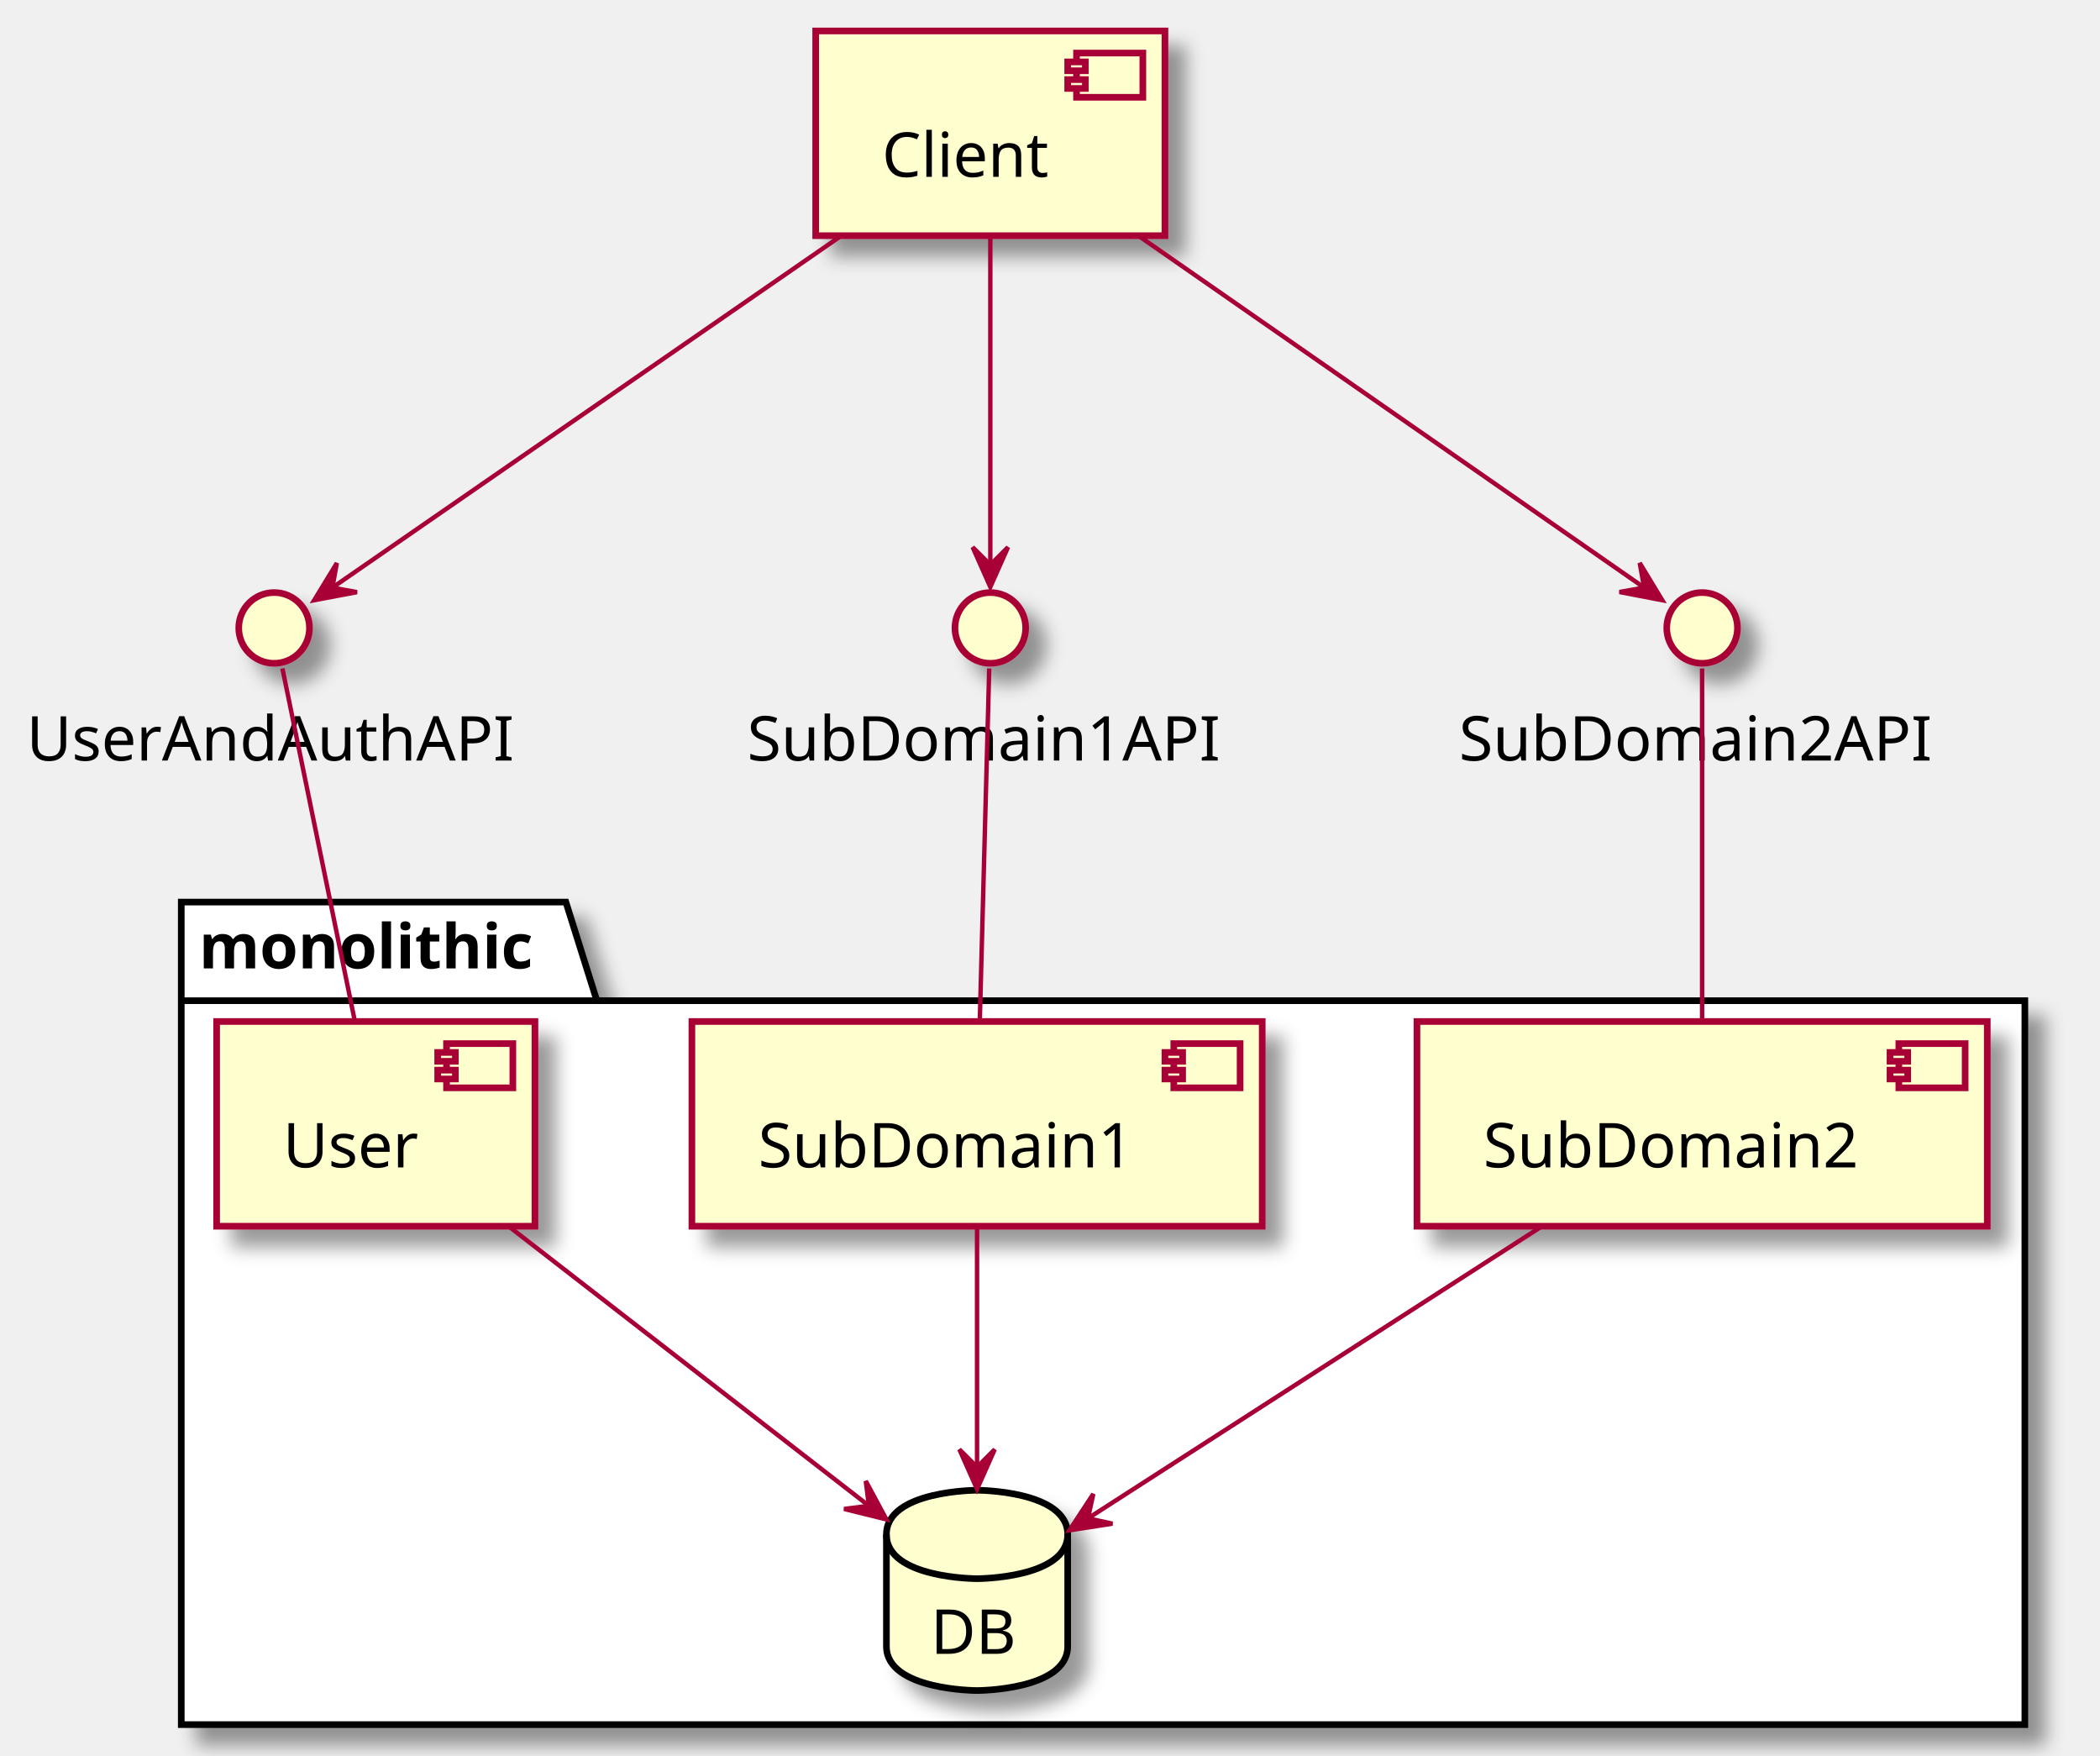
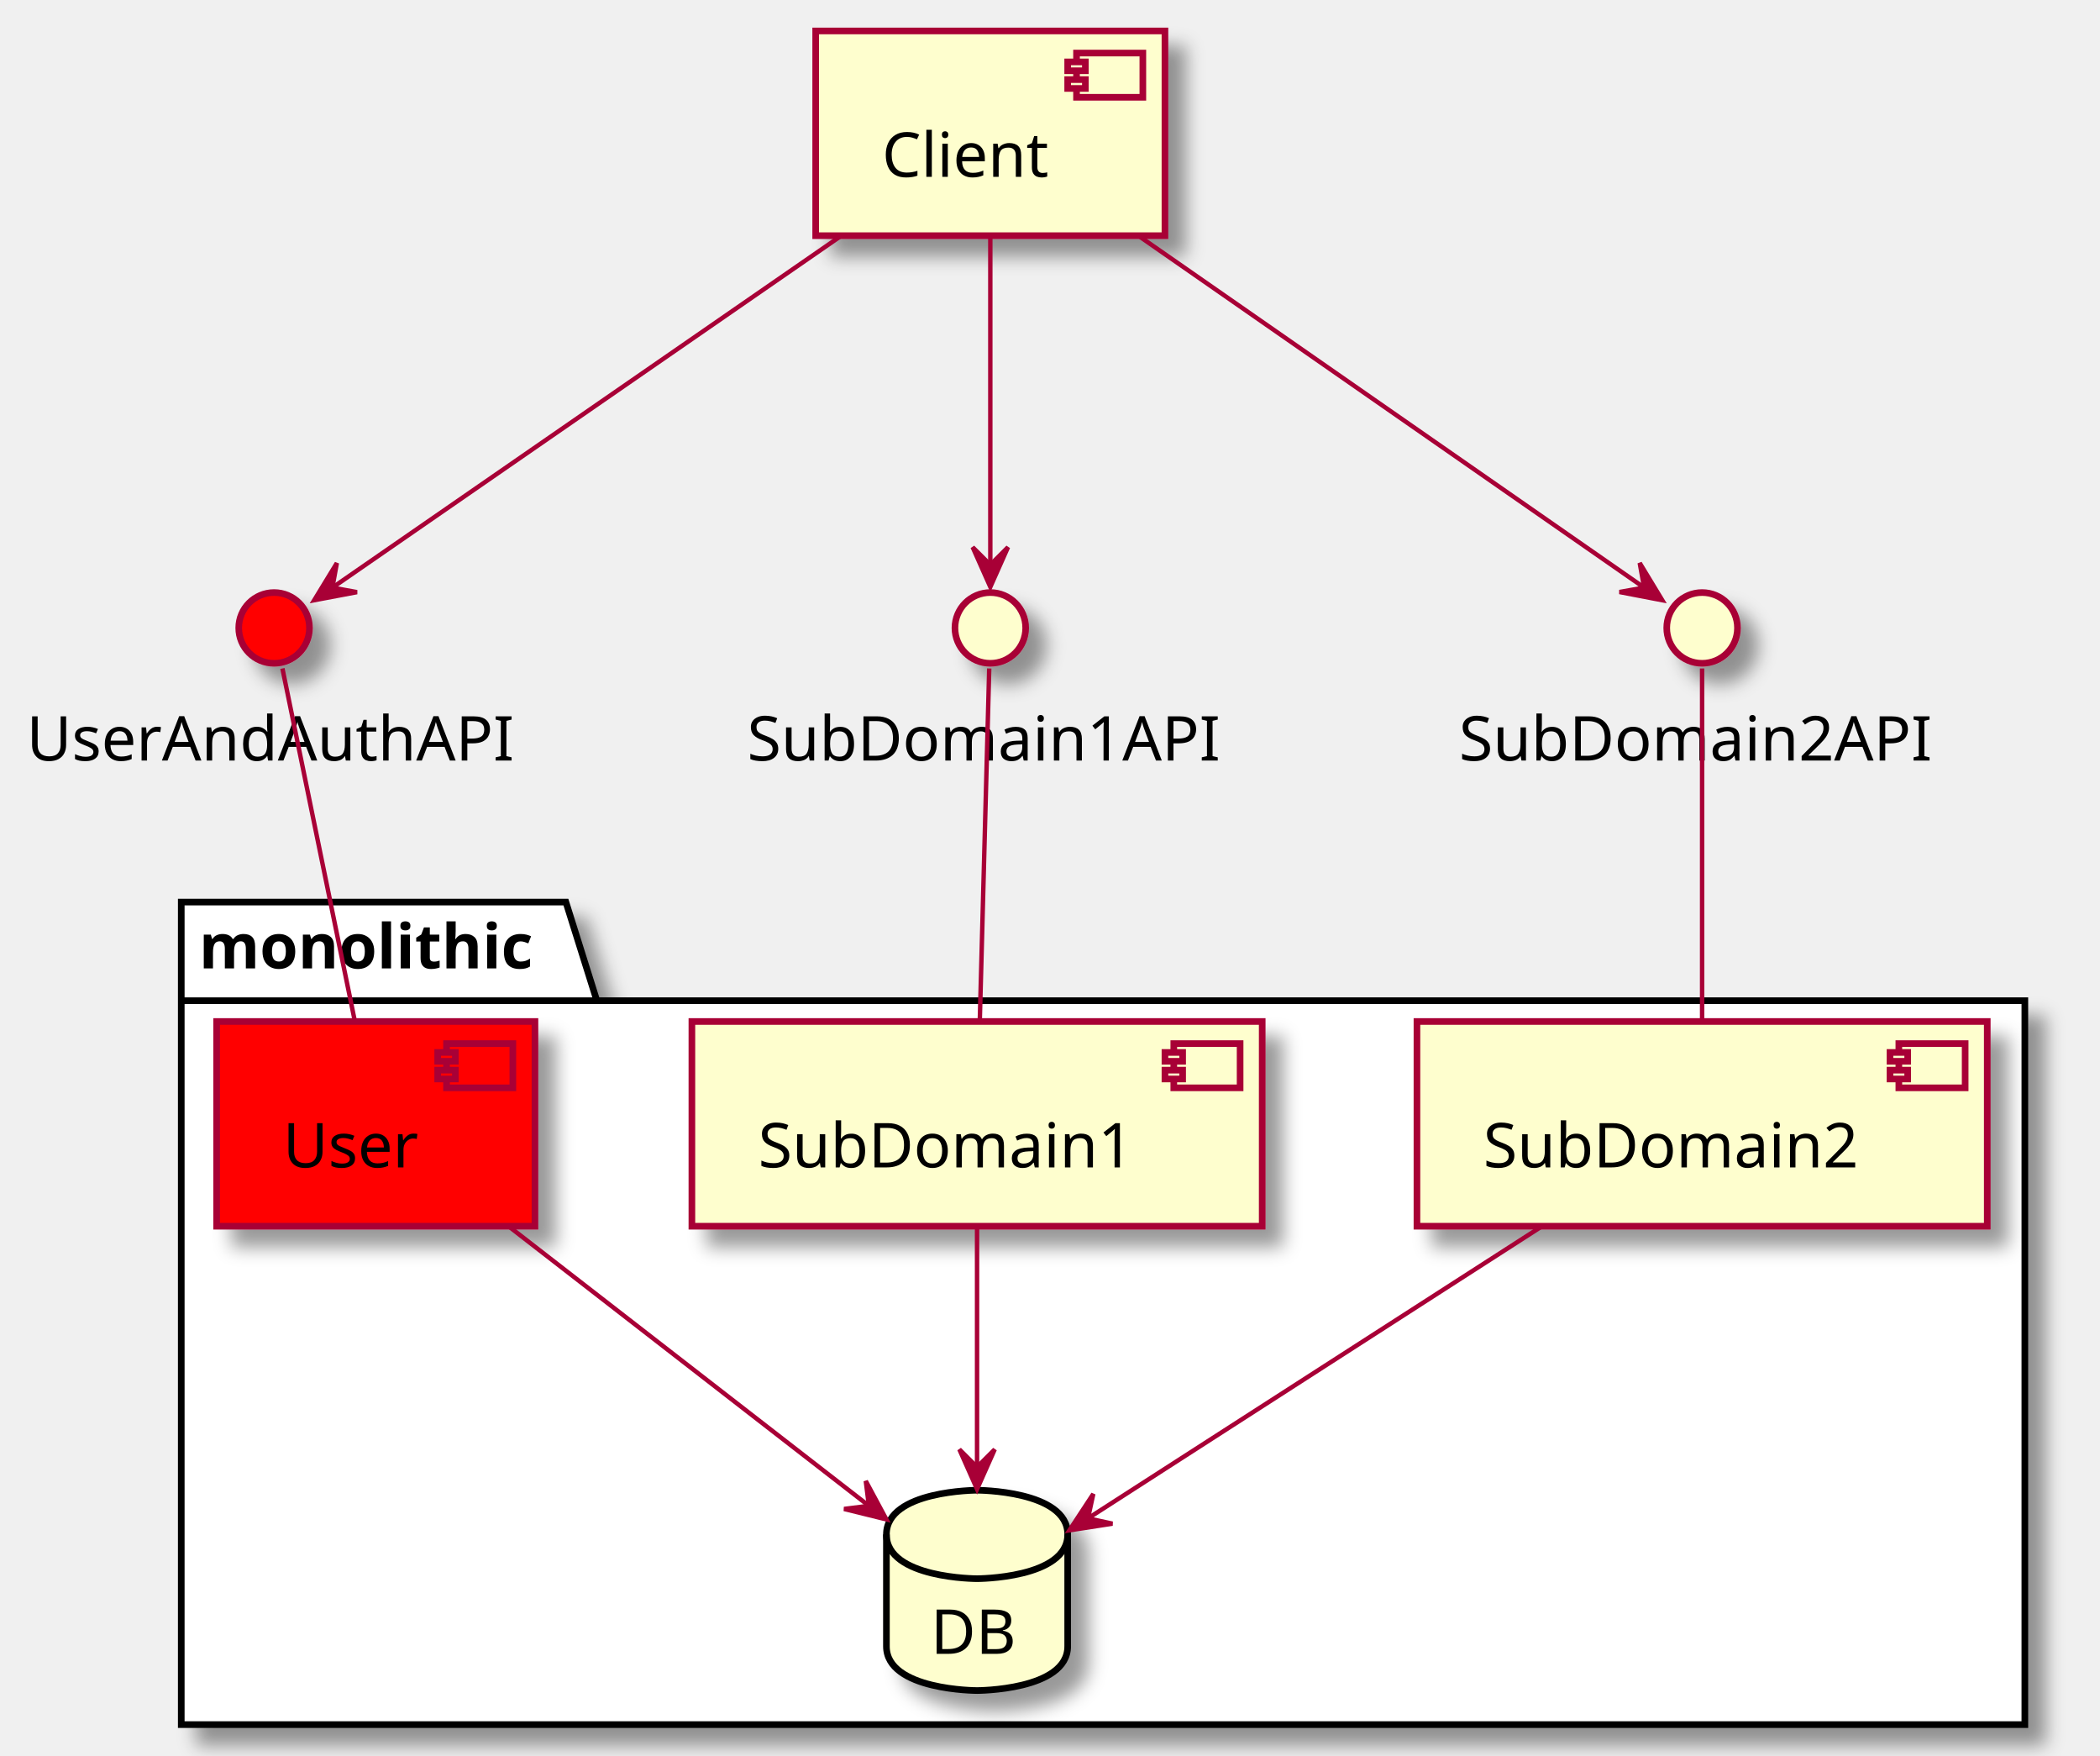
<svg xmlns="http://www.w3.org/2000/svg" contentScriptType="application/ecmascript" contentStyleType="text/css" height="397px" preserveAspectRatio="none" style="width:475px;height:397px;" version="1.1" viewBox="0 0 475 397" width="475px" zoomAndPan="magnify">
  <defs>
-     <filter height="300%" id="fzc6qumck62x6" width="300%" x="-1" y="-1">
+     <filter height="300%" id="f6gh6tx564a4w" width="300%" x="-1" y="-1">
      <feGaussianBlur result="blurOut" stdDeviation="2.0" />
      <feColorMatrix in="blurOut" result="blurOut2" type="matrix" values="0 0 0 0 0 0 0 0 0 0 0 0 0 0 0 0 0 0 .4 0" />
      <feOffset dx="4.0" dy="4.0" in="blurOut2" result="blurOut3" />
      <feBlend in="SourceGraphic" in2="blurOut3" mode="normal" />
    </filter>
  </defs>
  <g>
-     <polygon fill="#FFFFFF" filter="url(#fzc6qumck62x6)" points="41,204,128,204,135,226.297,458,226.297,458,390,41,390,41,204" style="stroke:#000000;stroke-width:1.5;" />
+     <polygon fill="#FFFFFF" filter="url(#f6gh6tx564a4w)" points="41,204,128,204,135,226.297,458,226.297,458,390,41,390,41,204" style="stroke:#000000;stroke-width:1.5;" />
    <line style="stroke:#000000;stroke-width:1.5;" x1="41" x2="135" y1="226.297" y2="226.297" />
    <text fill="#000000" font-family="sans-serif" font-size="14" font-weight="bold" lengthAdjust="spacingAndGlyphs" textLength="81" x="45" y="218.995">monolithic</text>
-     <rect fill="#FEFECE" filter="url(#fzc6qumck62x6)" height="46.297" style="stroke:#A80036;stroke-width:1.5;" width="72" x="49" y="231" />
-     <rect fill="#FEFECE" height="10" style="stroke:#A80036;stroke-width:1.5;" width="15" x="101" y="236" />
-     <rect fill="#FEFECE" height="2" style="stroke:#A80036;stroke-width:1.5;" width="4" x="99" y="238" />
-     <rect fill="#FEFECE" height="2" style="stroke:#A80036;stroke-width:1.5;" width="4" x="99" y="242" />
+     <rect fill="#FF0000" filter="url(#f6gh6tx564a4w)" height="46.297" style="stroke:#A80036;stroke-width:1.5;" width="72" x="49" y="231" />
+     <rect fill="#FF0000" height="10" style="stroke:#A80036;stroke-width:1.5;" width="15" x="101" y="236" />
+     <rect fill="#FF0000" height="2" style="stroke:#A80036;stroke-width:1.5;" width="4" x="99" y="238" />
+     <rect fill="#FF0000" height="2" style="stroke:#A80036;stroke-width:1.5;" width="4" x="99" y="242" />
    <text fill="#000000" font-family="sans-serif" font-size="14" lengthAdjust="spacingAndGlyphs" textLength="32" x="64" y="263.995">User</text>
-     <rect fill="#FEFECE" filter="url(#fzc6qumck62x6)" height="46.297" style="stroke:#A80036;stroke-width:1.5;" width="129" x="156.5" y="231" />
+     <rect fill="#FEFECE" filter="url(#f6gh6tx564a4w)" height="46.297" style="stroke:#A80036;stroke-width:1.5;" width="129" x="156.5" y="231" />
    <rect fill="#FEFECE" height="10" style="stroke:#A80036;stroke-width:1.5;" width="15" x="265.5" y="236" />
    <rect fill="#FEFECE" height="2" style="stroke:#A80036;stroke-width:1.5;" width="4" x="263.5" y="238" />
    <rect fill="#FEFECE" height="2" style="stroke:#A80036;stroke-width:1.5;" width="4" x="263.5" y="242" />
    <text fill="#000000" font-family="sans-serif" font-size="14" lengthAdjust="spacingAndGlyphs" textLength="89" x="171.5" y="263.995">SubDomain1</text>
-     <rect fill="#FEFECE" filter="url(#fzc6qumck62x6)" height="46.297" style="stroke:#A80036;stroke-width:1.5;" width="129" x="320.5" y="231" />
+     <rect fill="#FEFECE" filter="url(#f6gh6tx564a4w)" height="46.297" style="stroke:#A80036;stroke-width:1.5;" width="129" x="320.5" y="231" />
    <rect fill="#FEFECE" height="10" style="stroke:#A80036;stroke-width:1.5;" width="15" x="429.5" y="236" />
    <rect fill="#FEFECE" height="2" style="stroke:#A80036;stroke-width:1.5;" width="4" x="427.5" y="238" />
    <rect fill="#FEFECE" height="2" style="stroke:#A80036;stroke-width:1.5;" width="4" x="427.5" y="242" />
    <text fill="#000000" font-family="sans-serif" font-size="14" lengthAdjust="spacingAndGlyphs" textLength="89" x="335.5" y="263.995">SubDomain2</text>
-     <path d="M200.5,347 C200.5,337 221,337 221,337 C221,337 241.5,337 241.5,347 L241.5,372.297 C241.5,382.297 221,382.297 221,382.297 C221,382.297 200.5,382.297 200.5,372.297 L200.5,347 " fill="#FEFECE" filter="url(#fzc6qumck62x6)" style="stroke:#000000;stroke-width:1.5;" />
+     <path d="M200.5,347 C200.5,337 221,337 221,337 C221,337 241.5,337 241.5,347 L241.5,372.297 C241.5,382.297 221,382.297 221,382.297 C221,382.297 200.5,382.297 200.5,372.297 L200.5,347 " fill="#FEFECE" filter="url(#f6gh6tx564a4w)" style="stroke:#000000;stroke-width:1.5;" />
    <path d="M200.5,347 C200.5,357 221,357 221,357 C221,357 241.5,357 241.5,347 " fill="none" style="stroke:#000000;stroke-width:1.5;" />
    <text fill="#000000" font-family="sans-serif" font-size="14" lengthAdjust="spacingAndGlyphs" textLength="21" x="210.5" y="373.995">DB</text>
-     <rect fill="#FEFECE" filter="url(#fzc6qumck62x6)" height="46.297" style="stroke:#A80036;stroke-width:1.5;" width="79" x="184.5" y="7" />
+     <rect fill="#FEFECE" filter="url(#f6gh6tx564a4w)" height="46.297" style="stroke:#A80036;stroke-width:1.5;" width="79" x="184.5" y="7" />
    <rect fill="#FEFECE" height="10" style="stroke:#A80036;stroke-width:1.5;" width="15" x="243.5" y="12" />
    <rect fill="#FEFECE" height="2" style="stroke:#A80036;stroke-width:1.5;" width="4" x="241.5" y="14" />
    <rect fill="#FEFECE" height="2" style="stroke:#A80036;stroke-width:1.5;" width="4" x="241.5" y="18" />
    <text fill="#000000" font-family="sans-serif" font-size="14" lengthAdjust="spacingAndGlyphs" textLength="39" x="199.5" y="39.995">Client</text>
-     <ellipse cx="62" cy="142" fill="#FEFECE" filter="url(#fzc6qumck62x6)" rx="8" ry="8" style="stroke:#A80036;stroke-width:1.5;" />
+     <ellipse cx="62" cy="142" fill="#FF0000" filter="url(#f6gh6tx564a4w)" rx="8" ry="8" style="stroke:#A80036;stroke-width:1.5;" />
    <text fill="#000000" font-family="sans-serif" font-size="14" lengthAdjust="spacingAndGlyphs" textLength="112" x="6" y="171.995">UserAndAuthAPI</text>
-     <ellipse cx="224" cy="142" fill="#FEFECE" filter="url(#fzc6qumck62x6)" rx="8" ry="8" style="stroke:#A80036;stroke-width:1.5;" />
+     <ellipse cx="224" cy="142" fill="#FEFECE" filter="url(#f6gh6tx564a4w)" rx="8" ry="8" style="stroke:#A80036;stroke-width:1.5;" />
    <text fill="#000000" font-family="sans-serif" font-size="14" lengthAdjust="spacingAndGlyphs" textLength="110" x="169" y="171.995">SubDomain1API</text>
-     <ellipse cx="385" cy="142" fill="#FEFECE" filter="url(#fzc6qumck62x6)" rx="8" ry="8" style="stroke:#A80036;stroke-width:1.5;" />
+     <ellipse cx="385" cy="142" fill="#FEFECE" filter="url(#f6gh6tx564a4w)" rx="8" ry="8" style="stroke:#A80036;stroke-width:1.5;" />
    <text fill="#000000" font-family="sans-serif" font-size="14" lengthAdjust="spacingAndGlyphs" textLength="110" x="330" y="171.995">SubDomain2API</text>
    <path d="M190.434,53.206 C154.837,77.817 100.369,115.473 75.377,132.752 " fill="none" id="Client-to-UserAndAuthAPI" style="stroke:#A80036;stroke-width:1.0;" />
    <polygon fill="#A80036" points="71.064,135.733,80.742,133.905,75.177,132.89,76.192,127.325,71.064,135.733" style="stroke:#A80036;stroke-width:1.0;" />
    <path d="M224,53.206 C224,75.504 224,108.511 224,127.369 " fill="none" id="Client-to-SubDomain1API" style="stroke:#A80036;stroke-width:1.0;" />
    <polygon fill="#A80036" points="224,132.739,228,123.739,224,127.739,220,123.739,224,132.739" style="stroke:#A80036;stroke-width:1.0;" />
    <path d="M257.359,53.206 C292.736,77.817 346.868,115.473 371.706,132.752 " fill="none" id="Client-to-SubDomain2API" style="stroke:#A80036;stroke-width:1.0;" />
    <polygon fill="#A80036" points="375.992,135.733,370.888,127.31,371.887,132.878,366.319,133.877,375.992,135.733" style="stroke:#A80036;stroke-width:1.0;" />
    <path d="M63.882,151.165 C67.423,168.406 75.172,206.142 80.234,230.791 " fill="none" id="UserAndAuthAPI-User" style="stroke:#A80036;stroke-width:1.0;" />
    <path d="M223.755,151.165 C223.293,168.406 222.282,206.142 221.622,230.791 " fill="none" id="SubDomain1API-SubDomain1" style="stroke:#A80036;stroke-width:1.0;" />
    <path d="M385,151.165 C385,168.406 385,206.142 385,230.791 " fill="none" id="SubDomain2API-SubDomain2" style="stroke:#A80036;stroke-width:1.0;" />
    <path d="M114.846,277.152 C139.284,296.11 173.443,322.609 196.349,340.377 " fill="none" id="User-to-DB" style="stroke:#A80036;stroke-width:1.0;" />
    <polygon fill="#A80036" points="200.49,343.59,195.83,334.913,196.539,340.525,190.927,341.234,200.49,343.59" style="stroke:#A80036;stroke-width:1.0;" />
    <path d="M221,277.152 C221,293.203 221,314.66 221,331.647 " fill="none" id="SubDomain1-to-DB" style="stroke:#A80036;stroke-width:1.0;" />
    <polygon fill="#A80036" points="221,336.764,225,327.764,221,331.764,217,327.764,221,336.764" style="stroke:#A80036;stroke-width:1.0;" />
    <path d="M349.01,277.152 C317.863,297.189 273.623,325.648 246.149,343.322 " fill="none" id="SubDomain2-to-DB" style="stroke:#A80036;stroke-width:1.0;" />
    <polygon fill="#A80036" points="241.888,346.063,251.621,344.558,246.093,343.358,247.293,337.83,241.888,346.063" style="stroke:#A80036;stroke-width:1.0;" />
  </g>
</svg>
